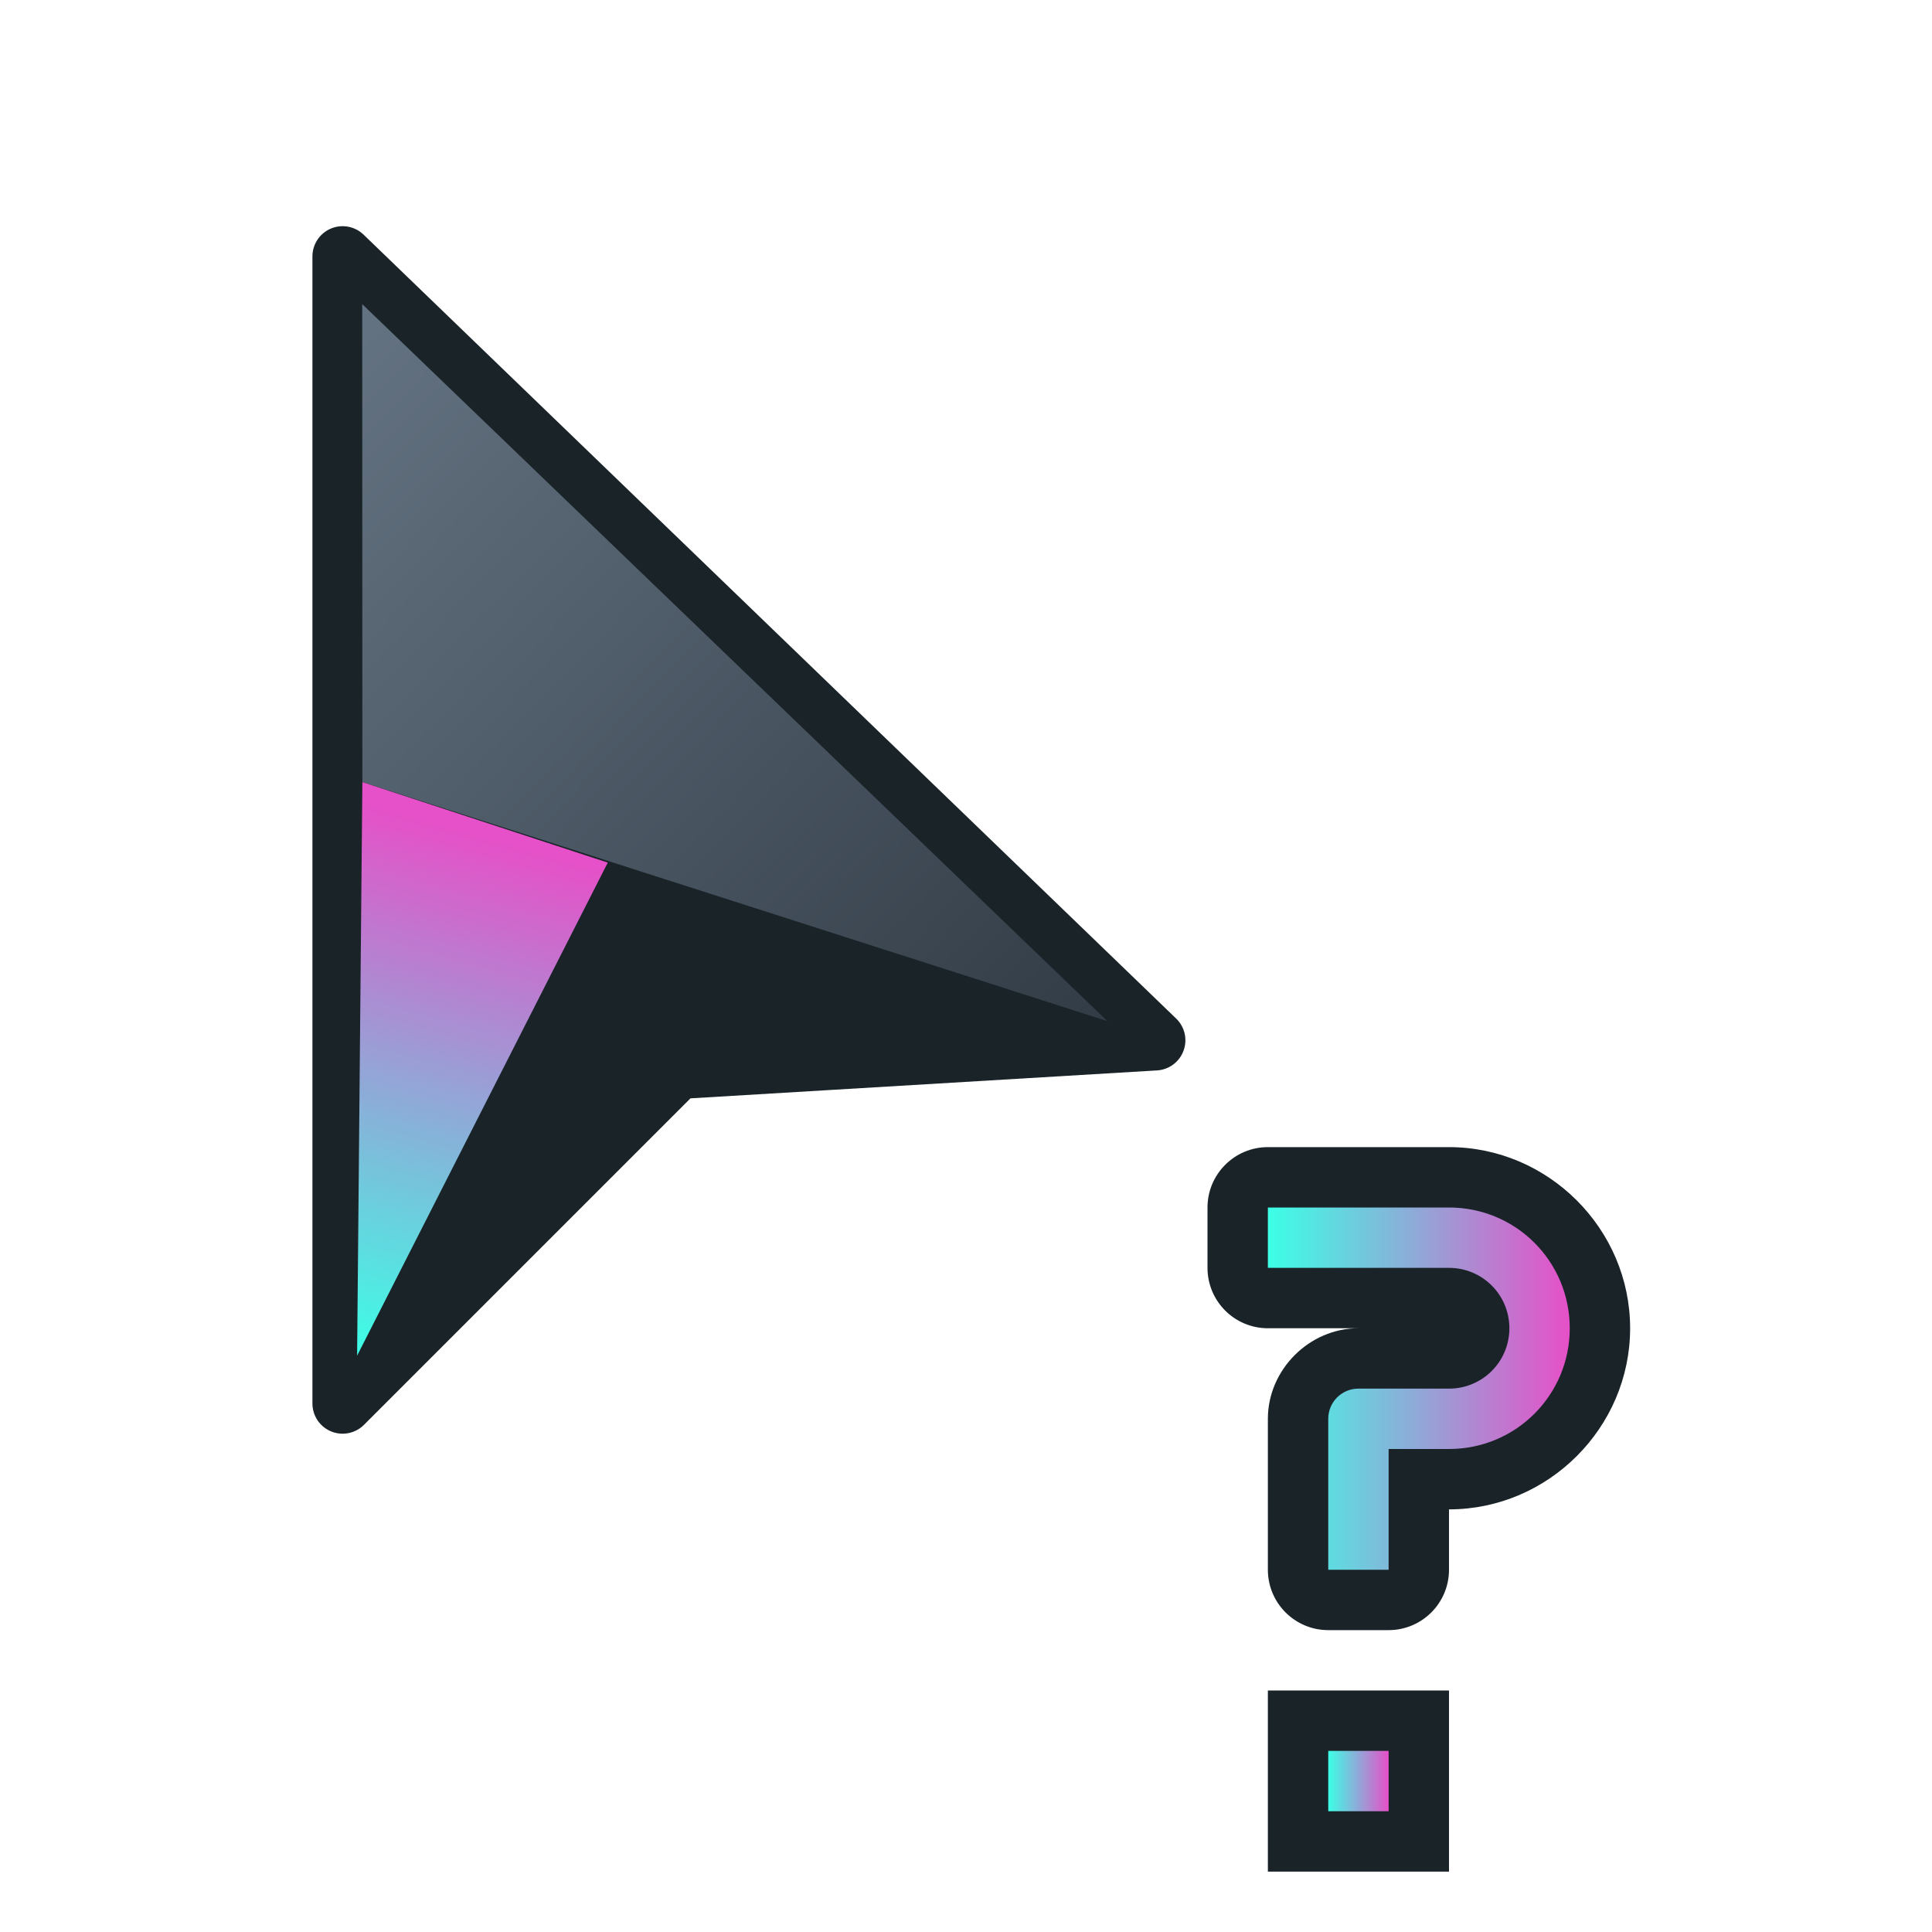
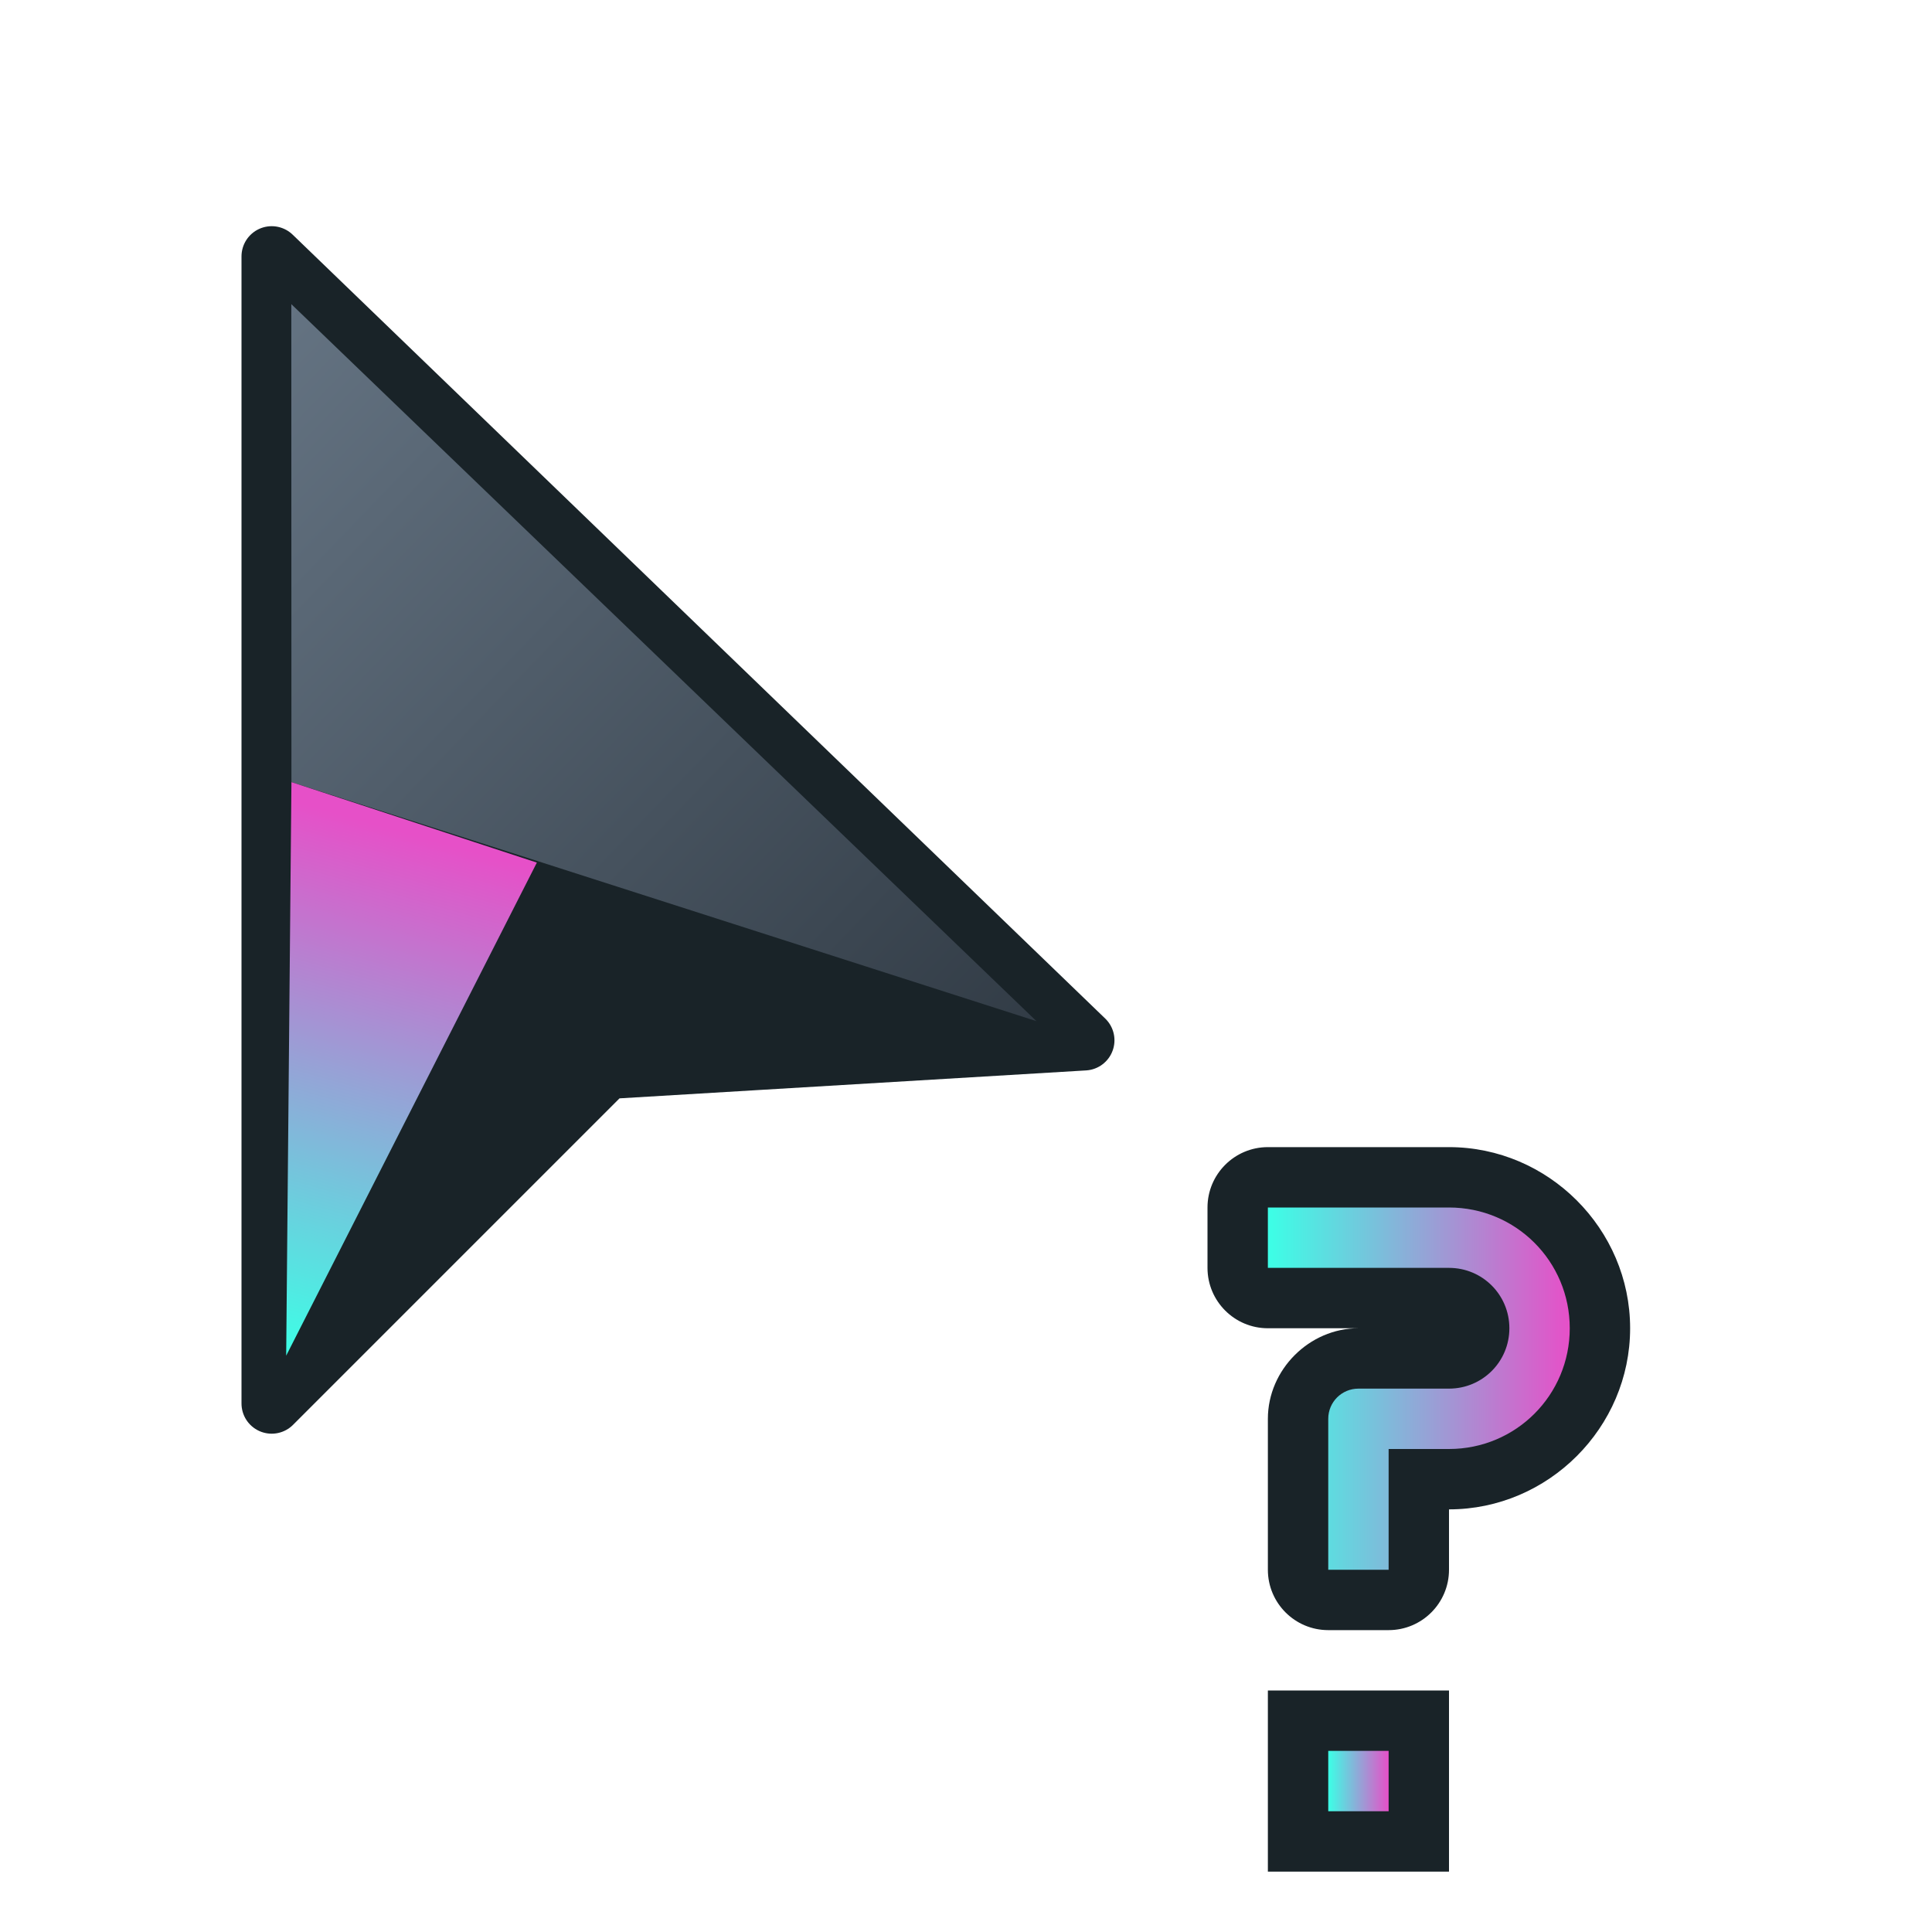
<svg xmlns="http://www.w3.org/2000/svg" xmlns:xlink="http://www.w3.org/1999/xlink" width="32" height="32" version="1.1" viewBox="0 0 32 32" id="svg30">
  <defs id="defs8">
    <linearGradient id="linearGradient956">
      <stop style="stop-color:#3cffe6;stop-opacity:1" offset="0" id="stop952" />
      <stop style="stop-color:#e650c8;stop-opacity:1" offset="1" id="stop954" />
    </linearGradient>
    <linearGradient id="linearGradient936">
      <stop style="stop-color:#3cffe6;stop-opacity:1" offset="0" id="stop932" />
      <stop style="stop-color:#e650c8;stop-opacity:1" offset="1" id="stop934" />
    </linearGradient>
    <filter id="a" x="-.12" y="-.12" width="1.24" height="1.24" color-interpolation-filters="sRGB">
      <feGaussianBlur stdDeviation="0.65" id="feGaussianBlur2" />
    </filter>
    <filter id="b" x="-.162" y="-.095" width="1.324" height="1.191" color-interpolation-filters="sRGB">
      <feGaussianBlur stdDeviation="0.628" id="feGaussianBlur5" />
    </filter>
    <linearGradient xlink:href="#linearGradient858" id="linearGradient860" x1="25.72" y1="6.186" x2="38.062" y2="18.062" gradientUnits="userSpaceOnUse" />
    <linearGradient id="linearGradient858">
      <stop style="stop-color:#647382;stop-opacity:1" offset="0" id="stop854" />
      <stop style="stop-color:#323c46;stop-opacity:1" offset="1" id="stop856" />
    </linearGradient>
    <linearGradient xlink:href="#linearGradient850" id="linearGradient852" x1="25.635" y1="23.604" x2="28.062" y2="15.062" gradientUnits="userSpaceOnUse" />
    <linearGradient id="linearGradient850">
      <stop style="stop-color:#3cffe6;stop-opacity:1" offset="0" id="stop846" />
      <stop style="stop-color:#e650c8;stop-opacity:1" offset="1" id="stop848" />
    </linearGradient>
    <linearGradient xlink:href="#linearGradient936" id="linearGradient938" x1="21" y1="22" x2="26" y2="22" gradientUnits="userSpaceOnUse" />
    <linearGradient xlink:href="#linearGradient956" id="linearGradient958" x1="22" y1="28.5" x2="23" y2="28.5" gradientUnits="userSpaceOnUse" />
  </defs>
-   <g id="g901" transform="translate(-19.72022,-1.148621)" style="opacity:1">
+   <g id="g901" transform="translate(-20.89502,-1.148621)" style="opacity:1">
    <path style="fill:#192328;fill-opacity:1;stroke:#192328;stroke-width:1;stroke-linecap:butt;stroke-linejoin:round;stroke-miterlimit:4;stroke-dasharray:none;stroke-opacity:1" d="M 25.395,5.395 V 24.395 l 5.542,-5.542 7.917,-0.474 z" id="path884" />
    <path style="fill:url(#linearGradient860);fill-opacity:1;stroke:none;stroke-width:0.792px;stroke-linecap:butt;stroke-linejoin:miter;stroke-opacity:1" d="M 25.72,6.186 38.062,18.062 25.722,14.103 Z" id="path886" />
    <path style="fill:url(#linearGradient852);fill-opacity:1;stroke:none;stroke-width:0.792px;stroke-linecap:butt;stroke-linejoin:miter;stroke-opacity:1" d="m 25.722,14.103 -0.087,9.5 4.152,-8.167 z" id="path888" />
  </g>
  <g id="g1017" transform="translate(0,1)">
    <rect style="opacity:1;fill:#192328;fill-opacity:1;stroke:none;stroke-width:6;stroke-linecap:round;stroke-linejoin:round;paint-order:stroke fill markers" id="rect950" width="3" height="3" x="21" y="27" rx="0" ry="1" />
    <rect style="opacity:1;fill:url(#linearGradient958);fill-opacity:1;stroke:none;stroke-width:2;stroke-linecap:round;stroke-linejoin:round;paint-order:stroke fill markers" id="rect929" width="1" height="1" x="22" y="28" rx="4.492" ry="0" />
  </g>
  <g id="g1013" transform="translate(0,1)">
    <path style="color:#000000;font-style:normal;font-variant:normal;font-weight:normal;font-stretch:normal;font-size:medium;line-height:normal;font-family:sans-serif;font-variant-ligatures:normal;font-variant-position:normal;font-variant-caps:normal;font-variant-numeric:normal;font-variant-alternates:normal;font-variant-east-asian:normal;font-feature-settings:normal;font-variation-settings:normal;text-indent:0;text-align:start;text-decoration:none;text-decoration-line:none;text-decoration-style:solid;text-decoration-color:#000000;letter-spacing:normal;word-spacing:normal;text-transform:none;writing-mode:lr-tb;direction:ltr;text-orientation:mixed;dominant-baseline:auto;baseline-shift:baseline;text-anchor:start;white-space:normal;shape-padding:0;shape-margin:0;inline-size:0;clip-rule:nonzero;display:inline;overflow:visible;visibility:visible;isolation:auto;mix-blend-mode:normal;color-interpolation:sRGB;color-interpolation-filters:linearRGB;solid-color:#000000;solid-opacity:1;vector-effect:none;fill:#192328;fill-opacity:1;fill-rule:nonzero;stroke:none;stroke-linecap:round;stroke-linejoin:round;stroke-miterlimit:4;stroke-dasharray:none;stroke-dashoffset:0;stroke-opacity:1;paint-order:stroke fill markers;color-rendering:auto;image-rendering:auto;shape-rendering:auto;text-rendering:auto;enable-background:accumulate;stop-color:#000000" d="m 21,18 c -0.552,5.5e-5 -1,0.448 -1,1 v 1 c 5.5e-5,0.552 0.448,1 1,1 h 1.5 C 21.686,21 21,21.686 21,22.5 v 0.5 2 c 5.5e-5,0.552 0.448,1 1,1 h 1 c 0.552,-5.5e-5 1,-0.448 1,-1 v -1 c 1.645,0 3,-1.355 3,-3 0,-1.645 -1.355,-3 -3,-3 z" id="path942" />
    <path style="color:#000000;font-style:normal;font-variant:normal;font-weight:normal;font-stretch:normal;font-size:medium;line-height:normal;font-family:sans-serif;font-variant-ligatures:normal;font-variant-position:normal;font-variant-caps:normal;font-variant-numeric:normal;font-variant-alternates:normal;font-variant-east-asian:normal;font-feature-settings:normal;font-variation-settings:normal;text-indent:0;text-align:start;text-decoration:none;text-decoration-line:none;text-decoration-style:solid;text-decoration-color:#000000;letter-spacing:normal;word-spacing:normal;text-transform:none;writing-mode:lr-tb;direction:ltr;text-orientation:mixed;dominant-baseline:auto;baseline-shift:baseline;text-anchor:start;white-space:normal;shape-padding:0;shape-margin:0;inline-size:0;clip-rule:nonzero;display:inline;overflow:visible;visibility:visible;isolation:auto;mix-blend-mode:normal;color-interpolation:sRGB;color-interpolation-filters:linearRGB;solid-color:#000000;solid-opacity:1;vector-effect:none;fill:url(#linearGradient938);fill-opacity:1;fill-rule:nonzero;stroke:none;stroke-width:2;stroke-linecap:round;stroke-linejoin:round;stroke-miterlimit:4;stroke-dasharray:none;stroke-dashoffset:0;stroke-opacity:1;paint-order:stroke fill markers;color-rendering:auto;image-rendering:auto;shape-rendering:auto;text-rendering:auto;enable-background:accumulate;stop-color:#000000" d="m 21,19 v 1 h 3 c 0.554,0 1,0.446 1,1 0,0.554 -0.446,1 -1,1 H 22.5 C 22.223,22 22,22.223 22,22.5 v 0.5 2 h 1 v -2 h 1 c 1.108,0 2,-0.892 2,-2 0,-1.108 -0.892,-2 -2,-2 z" id="path944" />
  </g>
</svg>
